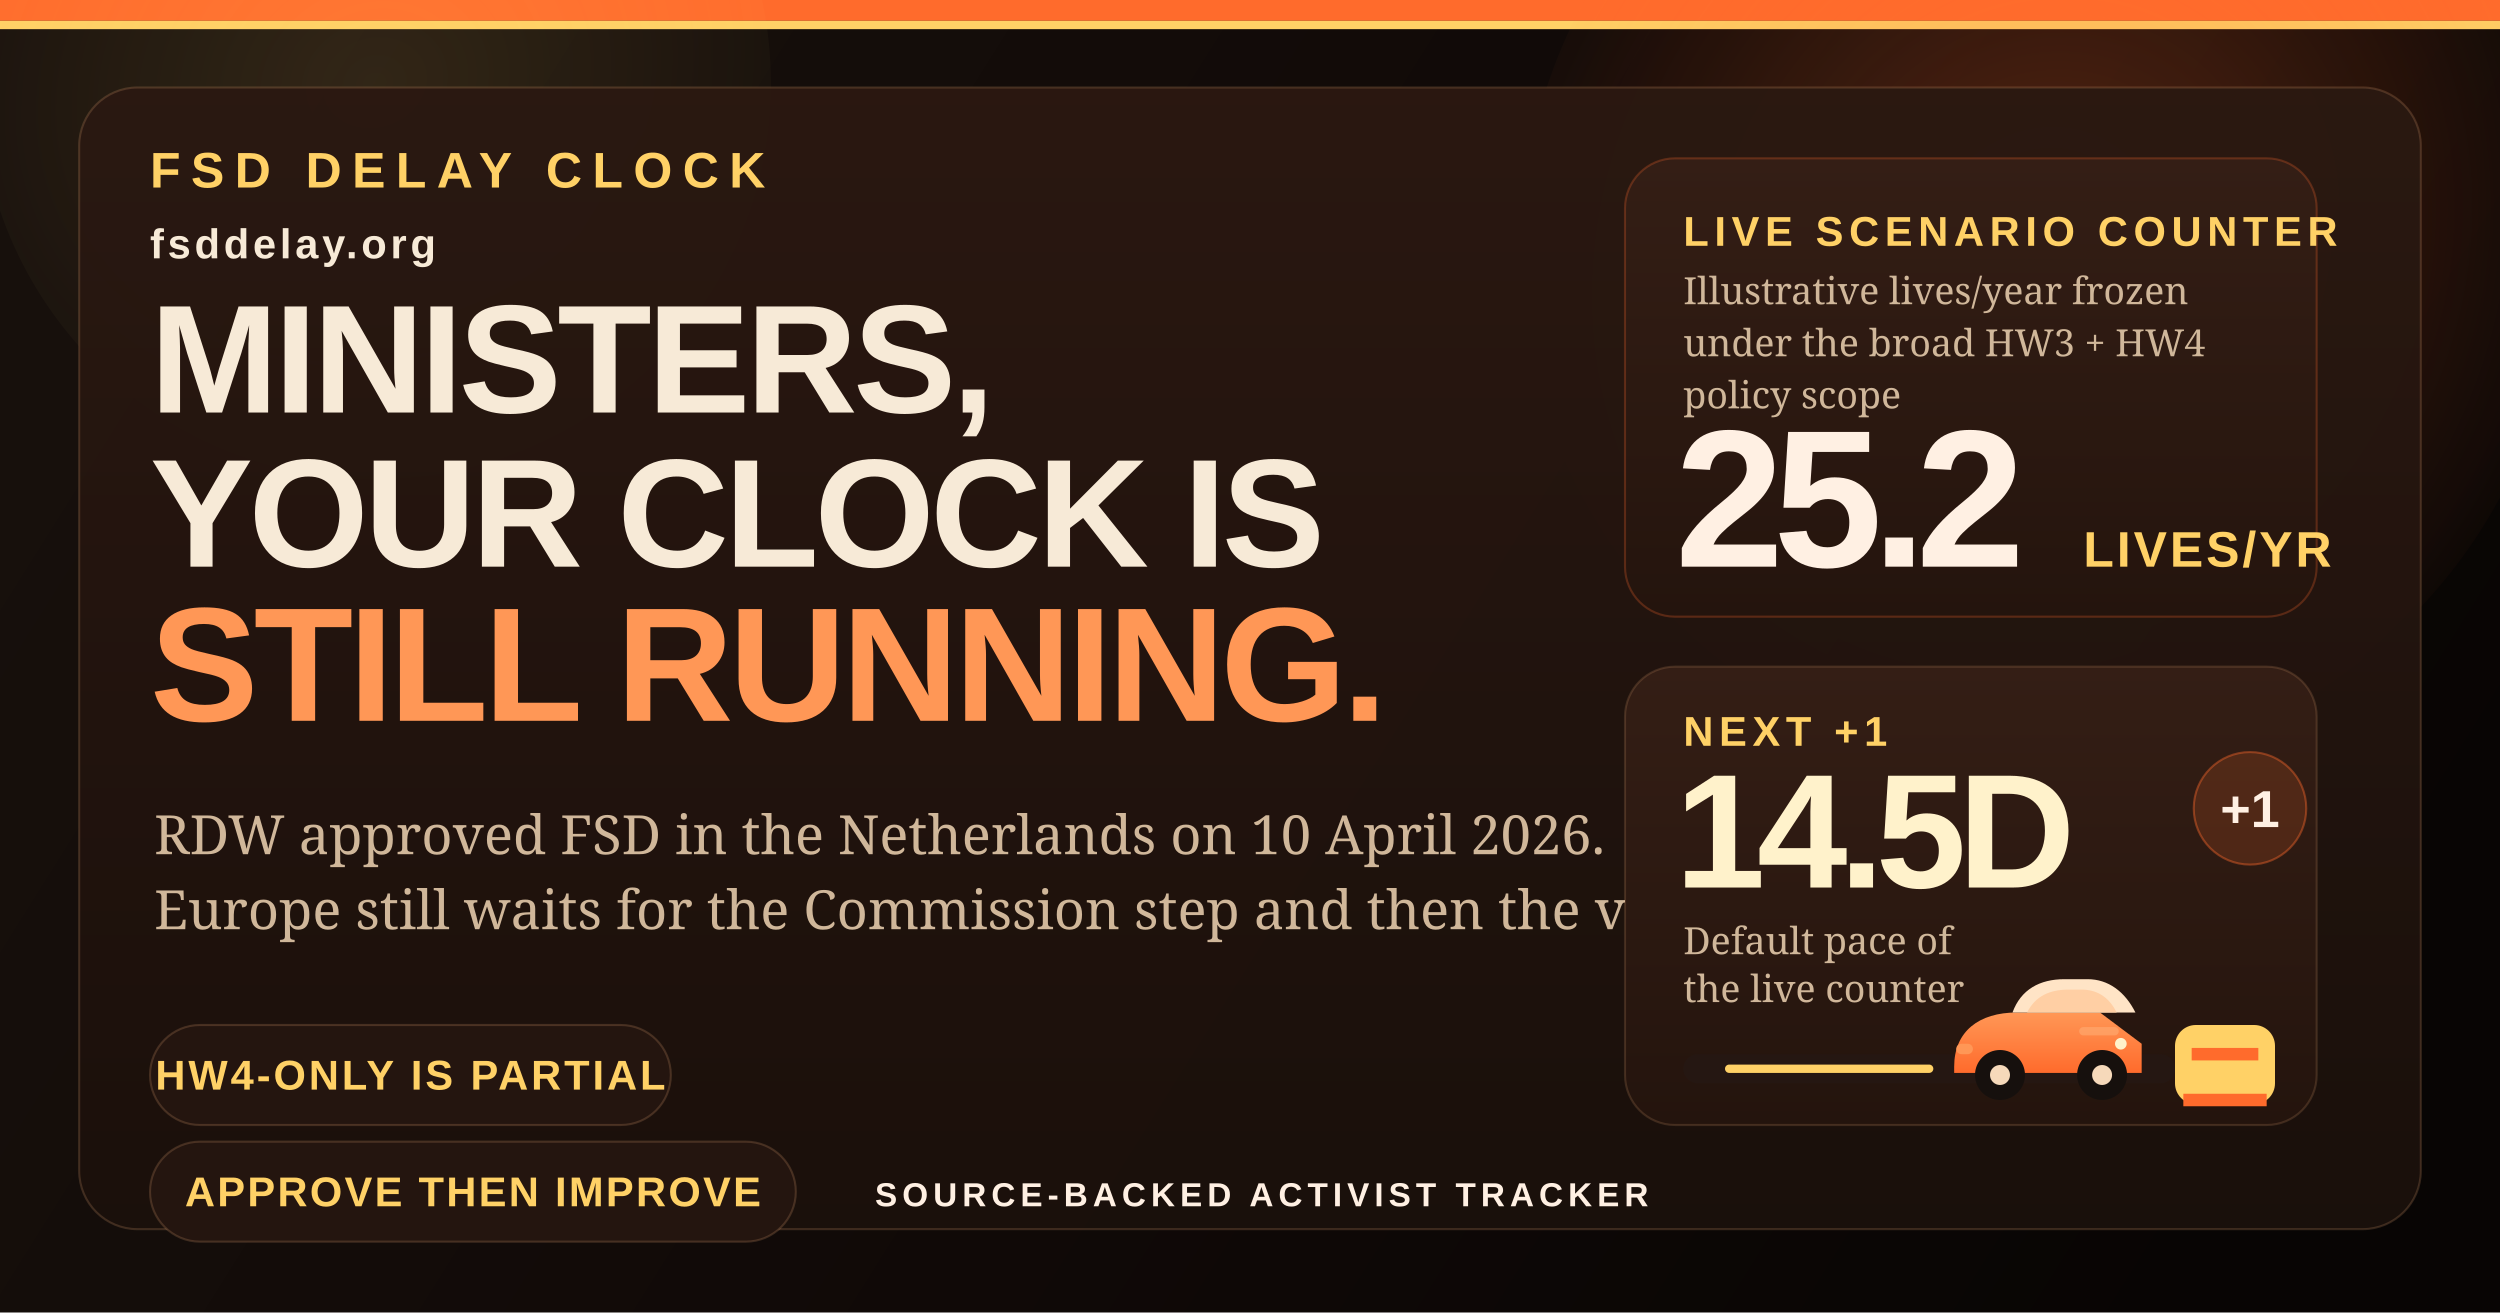
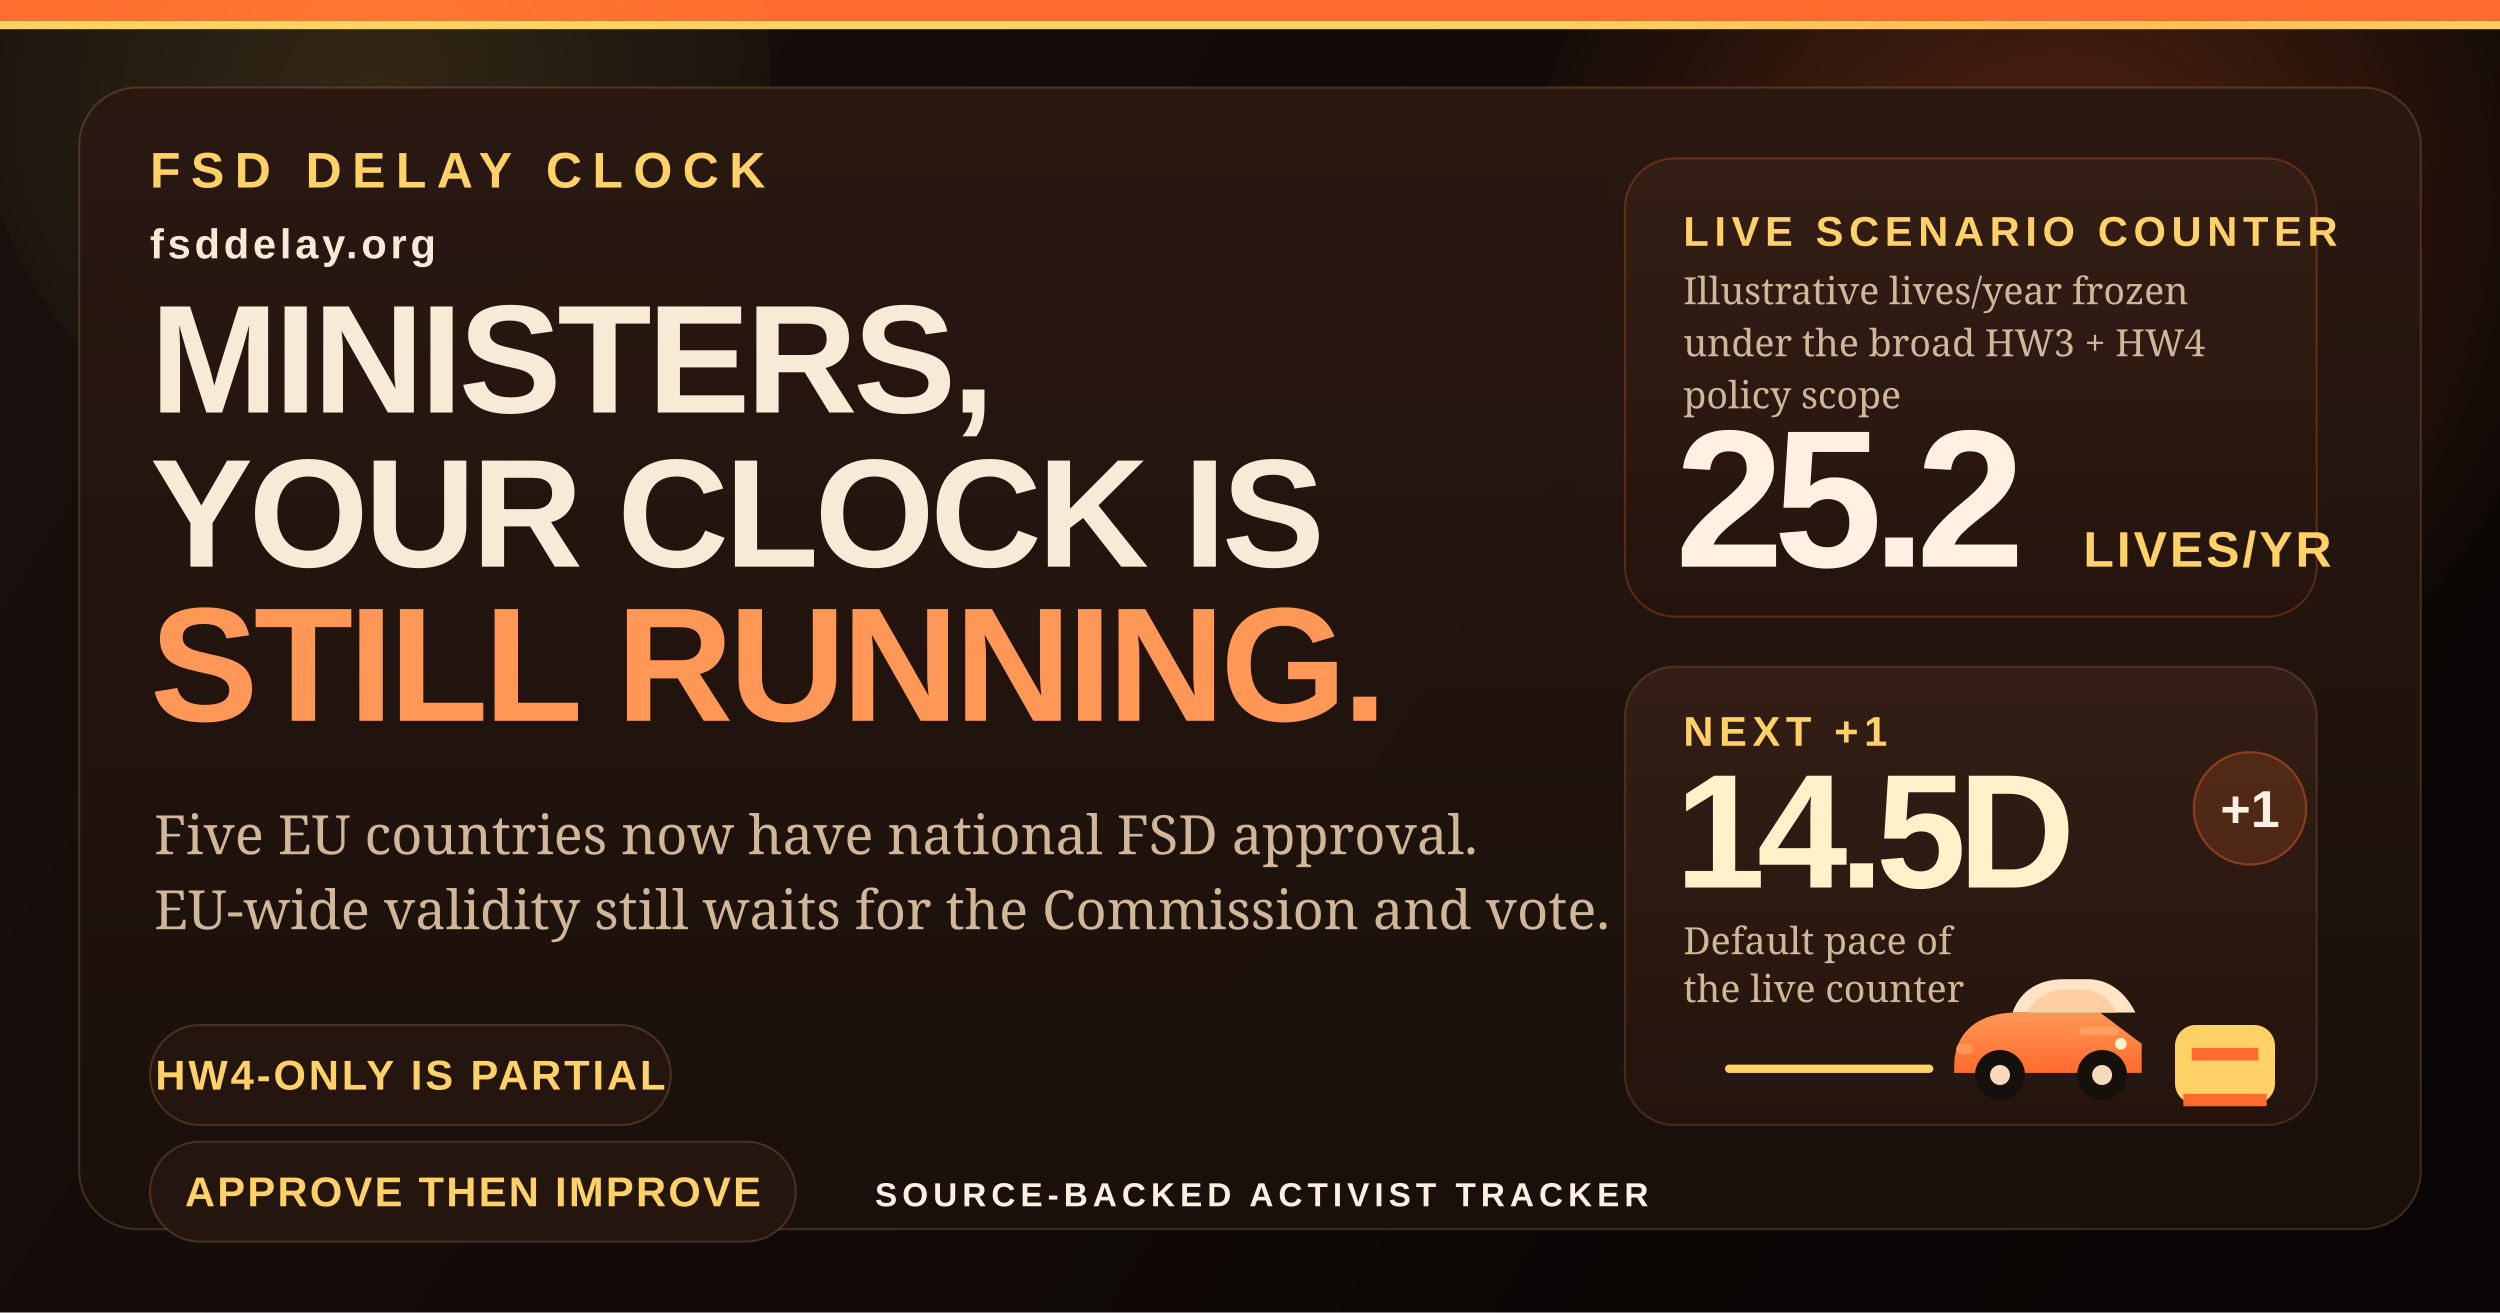
<svg xmlns="http://www.w3.org/2000/svg" width="1200" height="630" viewBox="0 0 1200 630" fill="none">
  <defs>
    <linearGradient id="bg" x1="120" y1="20" x2="1060" y2="610" gradientUnits="userSpaceOnUse">
      <stop stop-color="#17100C" />
      <stop offset="0.55" stop-color="#100907" />
      <stop offset="1" stop-color="#080504" />
    </linearGradient>
    <radialGradient id="glowA" cx="0" cy="0" r="1" gradientUnits="userSpaceOnUse" gradientTransform="translate(980 120) rotate(127) scale(300 270)">
      <stop stop-color="#FF6B2C" stop-opacity="0.3" />
      <stop offset="1" stop-color="#FF6B2C" stop-opacity="0" />
    </radialGradient>
    <radialGradient id="glowB" cx="0" cy="0" r="1" gradientUnits="userSpaceOnUse" gradientTransform="translate(180 40) rotate(72) scale(210 250)">
      <stop stop-color="#FFD166" stop-opacity="0.12" />
      <stop offset="1" stop-color="#FFD166" stop-opacity="0" />
    </radialGradient>
    <linearGradient id="panel" x1="600" y1="42" x2="600" y2="588" gradientUnits="userSpaceOnUse">
      <stop stop-color="#2A1811" stop-opacity="0.97" />
      <stop offset="1" stop-color="#1A100B" stop-opacity="0.97" />
    </linearGradient>
    <linearGradient id="card" x1="0" y1="0" x2="0" y2="1">
      <stop stop-color="#341E15" />
      <stop offset="1" stop-color="#24140D" />
    </linearGradient>
    <linearGradient id="carBody" x1="0" y1="0" x2="0" y2="1">
      <stop stop-color="#FF9756" />
      <stop offset="1" stop-color="#FF6B2C" />
    </linearGradient>
  </defs>
  <rect width="1200" height="630" fill="url(#bg)" />
  <rect width="1200" height="10" fill="#FF6B2C" />
  <rect y="10" width="1200" height="4" fill="#FFD166" />
  <circle cx="980" cy="120" r="250" fill="url(#glowA)" />
  <circle cx="180" cy="40" r="190" fill="url(#glowB)" />
  <rect x="38" y="42" width="1124" height="548" rx="28" fill="url(#panel)" stroke="#FFB780" stroke-opacity="0.18" />
  <text x="72" y="90" fill="#FFD166" font-family="Arial" font-size="24" font-weight="700" letter-spacing="5">FSD DELAY CLOCK</text>
  <text x="72" y="124" fill="#F7EAD7" font-family="Arial" font-size="20" font-weight="600" letter-spacing="1.8">fsddelay.org</text>
  <text x="72" y="198" fill="#F7EAD7" font-family="Arial" font-size="74" font-weight="900" letter-spacing="-2">MINISTERS,</text>
  <text x="72" y="272" fill="#F7EAD7" font-family="Arial" font-size="74" font-weight="900" letter-spacing="-2">YOUR CLOCK IS</text>
  <text x="72" y="346" fill="#FF9756" font-family="Arial" font-size="78" font-weight="900" letter-spacing="-2.2">STILL RUNNING.</text>
-   <text x="74" y="410" fill="#D0B79A" font-family="Georgia" font-size="26">RDW approved FSD in the Netherlands on 10 April 2026.</text>
-   <text x="74" y="446" fill="#D0B79A" font-family="Georgia" font-size="26">Europe still waits for the Commission step and then the vote.</text>
+   <text x="74" y="410" fill="#D0B79A" font-family="Georgia" font-size="26">Five EU countries now have national FSD approval.</text>
+   <text x="74" y="446" fill="#D0B79A" font-family="Georgia" font-size="26">EU-wide validity still waits for the Commission and vote.</text>
  <rect x="72" y="492" width="250" height="48" rx="24" fill="#24150F" stroke="#FFB780" stroke-opacity="0.18" />
  <text x="197" y="523" fill="#FFD166" font-family="Arial" font-size="20" font-weight="800" letter-spacing="1.4" text-anchor="middle">HW4-ONLY IS PARTIAL</text>
  <rect x="72" y="548" width="310" height="48" rx="24" fill="#24150F" stroke="#FFB780" stroke-opacity="0.18" />
  <text x="227" y="579" fill="#FFD166" font-family="Arial" font-size="20" font-weight="800" letter-spacing="1.1" text-anchor="middle">APPROVE THEN IMPROVE</text>
  <text x="420" y="579" fill="#FFF0E3" font-family="Arial" font-size="16" font-weight="700" letter-spacing="2.4">SOURCE-BACKED ACTIVIST TRACKER</text>
  <rect x="780" y="76" width="332" height="220" rx="24" fill="url(#card)" stroke="#FF6B2C" stroke-opacity="0.25" />
  <text x="808" y="118" fill="#FFD166" font-family="Arial" font-size="20" font-weight="800" letter-spacing="2.7">LIVE SCENARIO COUNTER</text>
  <text x="808" y="146" fill="#D0B79A" font-family="Georgia" font-size="18">Illustrative lives/year frozen</text>
  <text x="808" y="171" fill="#D0B79A" font-family="Georgia" font-size="18">under the broad HW3 + HW4</text>
  <text x="808" y="196" fill="#D0B79A" font-family="Georgia" font-size="18">policy scope</text>
  <text x="804" y="272" fill="#FFF0E3" font-family="Arial" font-size="94" font-weight="900" letter-spacing="-5">25.2</text>
  <text x="1000" y="272" fill="#FFD166" font-family="Arial" font-size="24" font-weight="800" letter-spacing="1.4">LIVES/YR</text>
  <rect x="780" y="320" width="332" height="220" rx="24" fill="url(#card)" stroke="#FFB780" stroke-opacity="0.16" />
  <text x="808" y="358" fill="#FFD166" font-family="Arial" font-size="20" font-weight="800" letter-spacing="2.7">NEXT +1</text>
  <text x="804" y="426" fill="#FFF2CB" font-family="Arial" font-size="78" font-weight="900" letter-spacing="-4">14.5D</text>
  <text x="808" y="458" fill="#D0B79A" font-family="Georgia" font-size="18">Default pace of</text>
  <text x="808" y="481" fill="#D0B79A" font-family="Georgia" font-size="18">the live counter</text>
  <rect x="808" y="506" width="236" height="14" rx="7" fill="#251712" />
  <rect x="828" y="511" width="100" height="4" rx="2" fill="#FFD166" />
  <rect x="1044" y="492" width="48" height="38" rx="10" fill="#FFD166" />
  <path d="M1052 506H1084" stroke="#FF6B2C" stroke-width="6" />
  <path d="M1048 528H1088" stroke="#FF6B2C" stroke-width="6" />
  <g transform="translate(930 470)">
    <path d="M8 42C8 25 20 16 38 16H78L98 31V45H8V42Z" fill="url(#carBody)" />
    <path d="M36 16C40 5 49 0 61 0H72C82 0 90 6 95 16H36Z" fill="#FFE4C6" />
    <path d="M43 16C47 8 54 5 63 5H69C76 5 82 8 86 16H43Z" fill="#FFCFA4" />
    <rect x="68" y="23" width="19" height="4" rx="2" fill="#FFB780" opacity="0.45" />
    <circle cx="30" cy="46" r="12" fill="#16100D" />
    <circle cx="79" cy="46" r="12" fill="#16100D" />
    <circle cx="30" cy="46" r="4.8" fill="#F6D9BA" />
    <circle cx="79" cy="46" r="4.8" fill="#F6D9BA" />
    <circle cx="88" cy="31" r="2.8" fill="#FFF2CB" />
    <rect x="9" y="31" width="8" height="5" rx="2.5" fill="#FF9756" />
  </g>
  <circle cx="1080" cy="388" r="27" fill="#FF6B2C" fill-opacity="0.16" stroke="#FF6B2C" stroke-opacity="0.4" />
  <text x="1080" y="397" fill="#FFF0E3" font-family="Arial" font-size="25" font-weight="900" text-anchor="middle">+1</text>
</svg>
